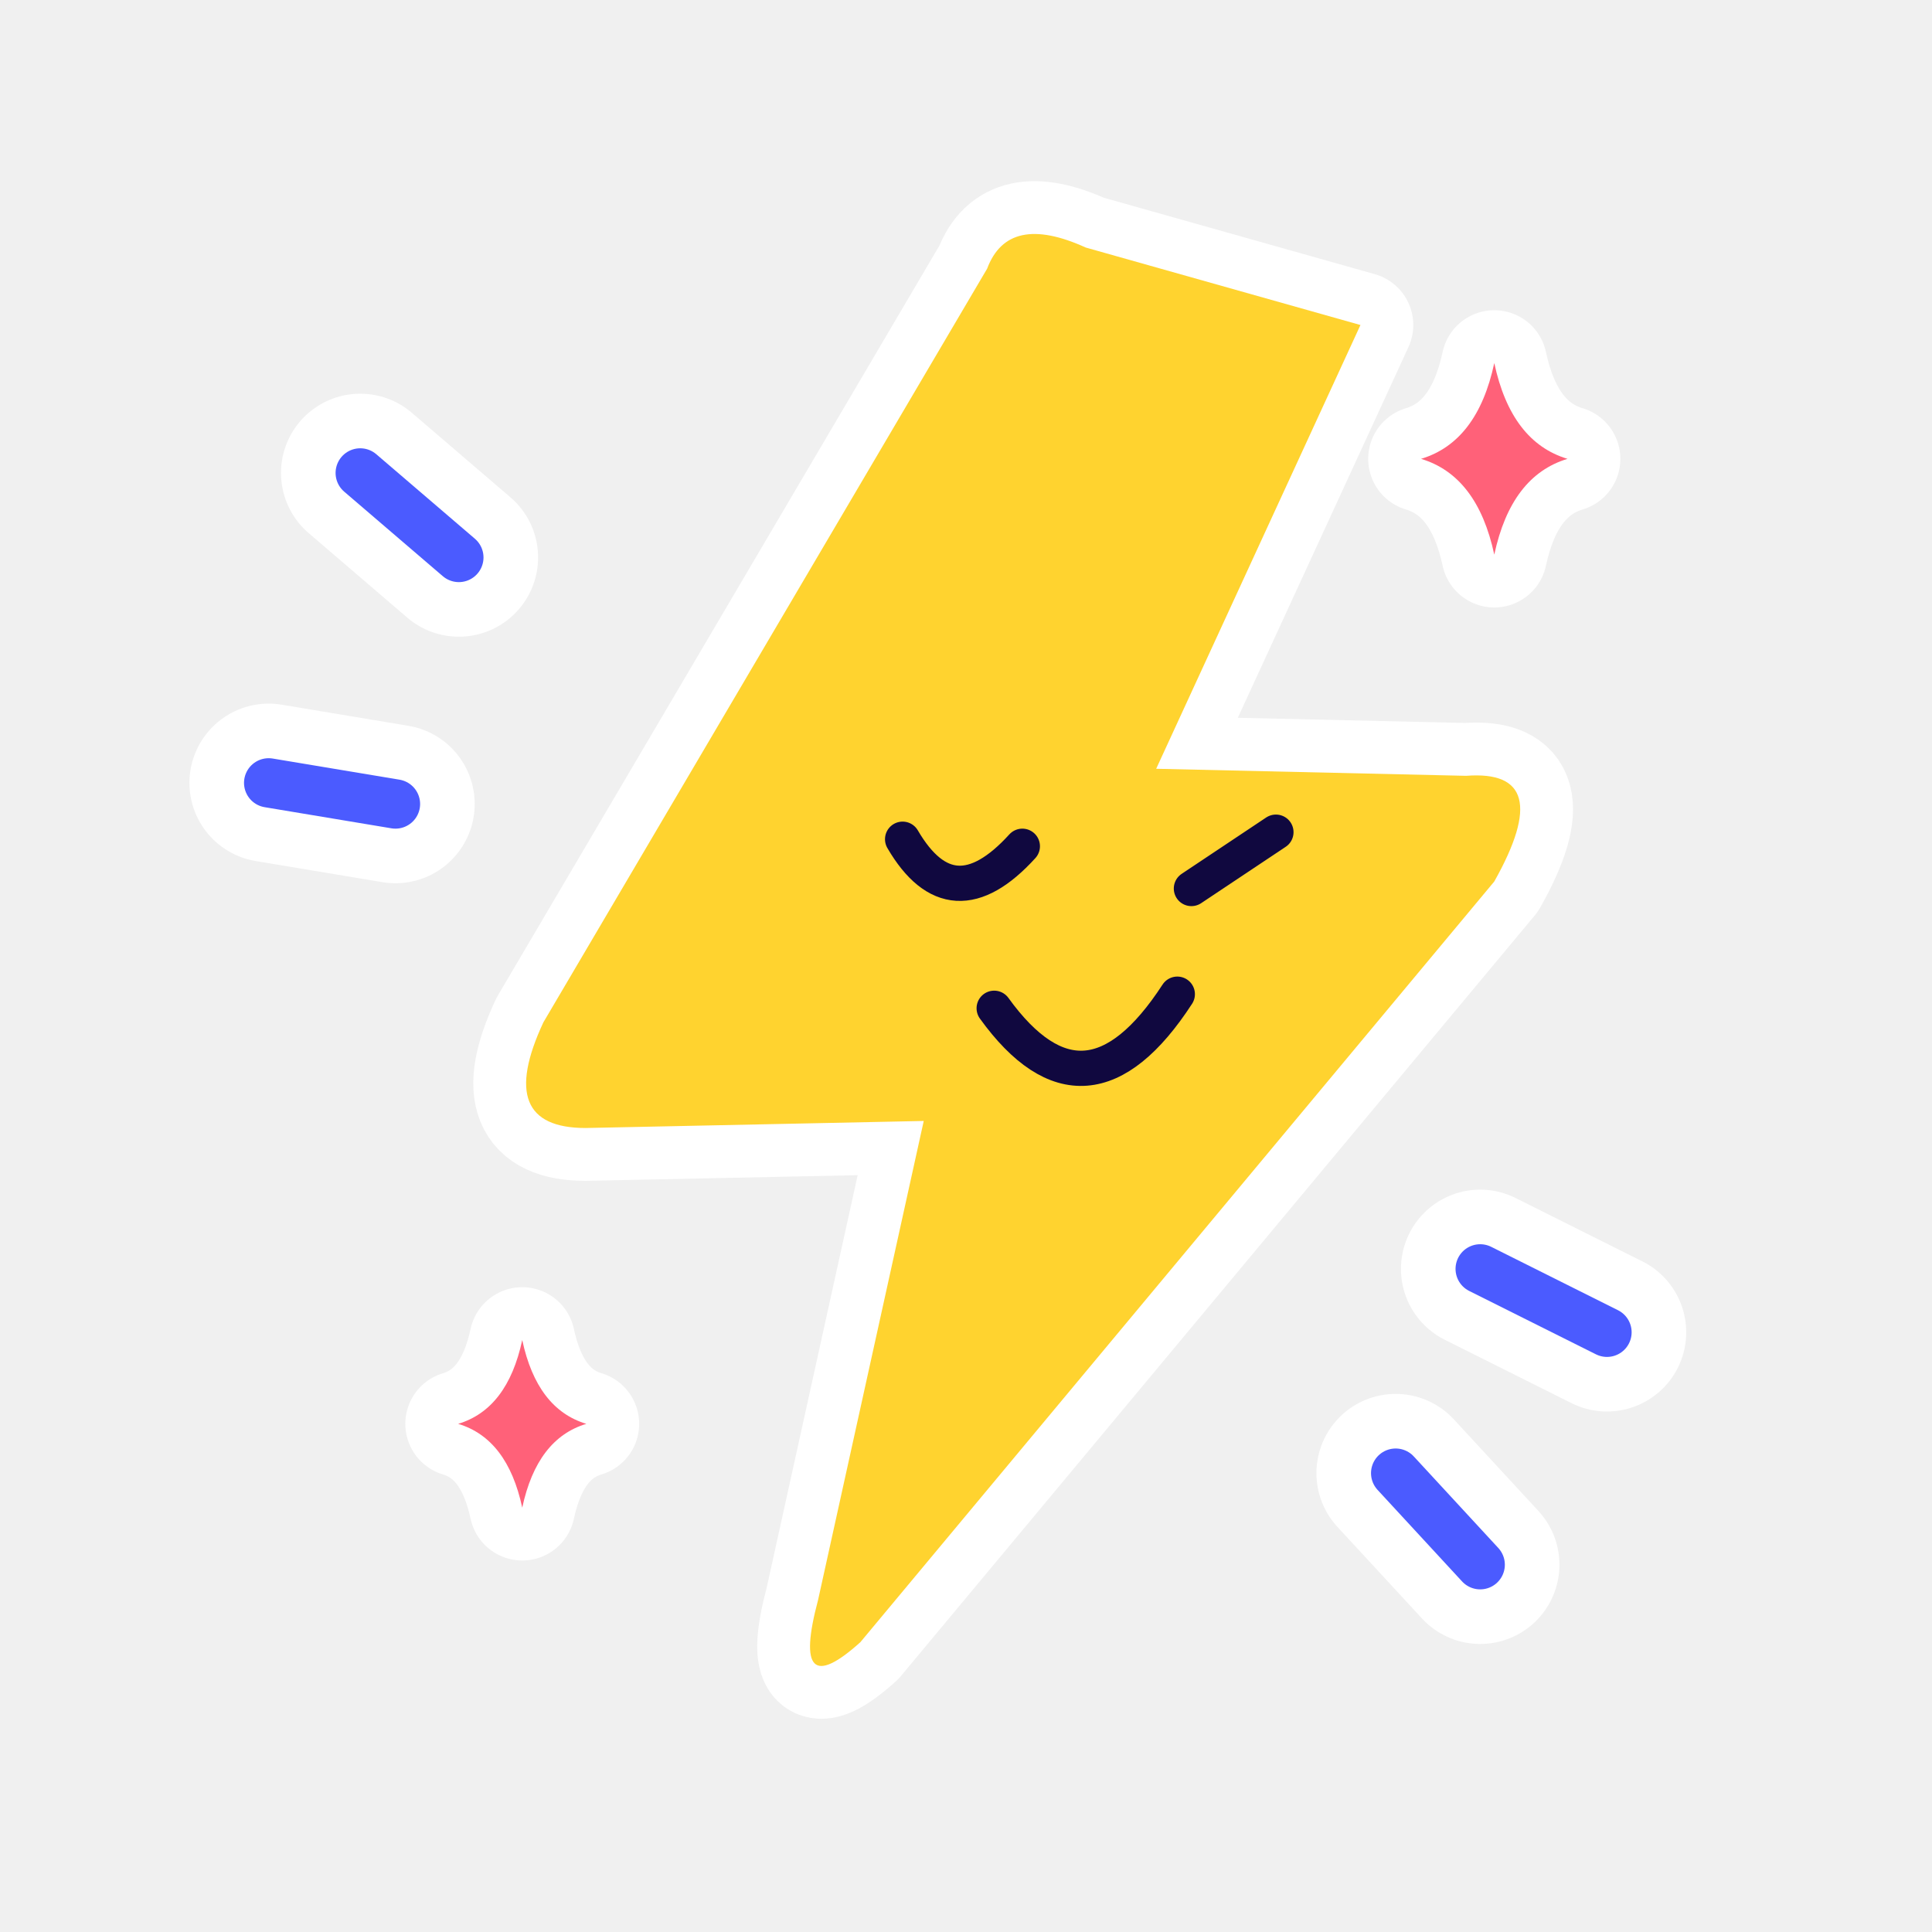
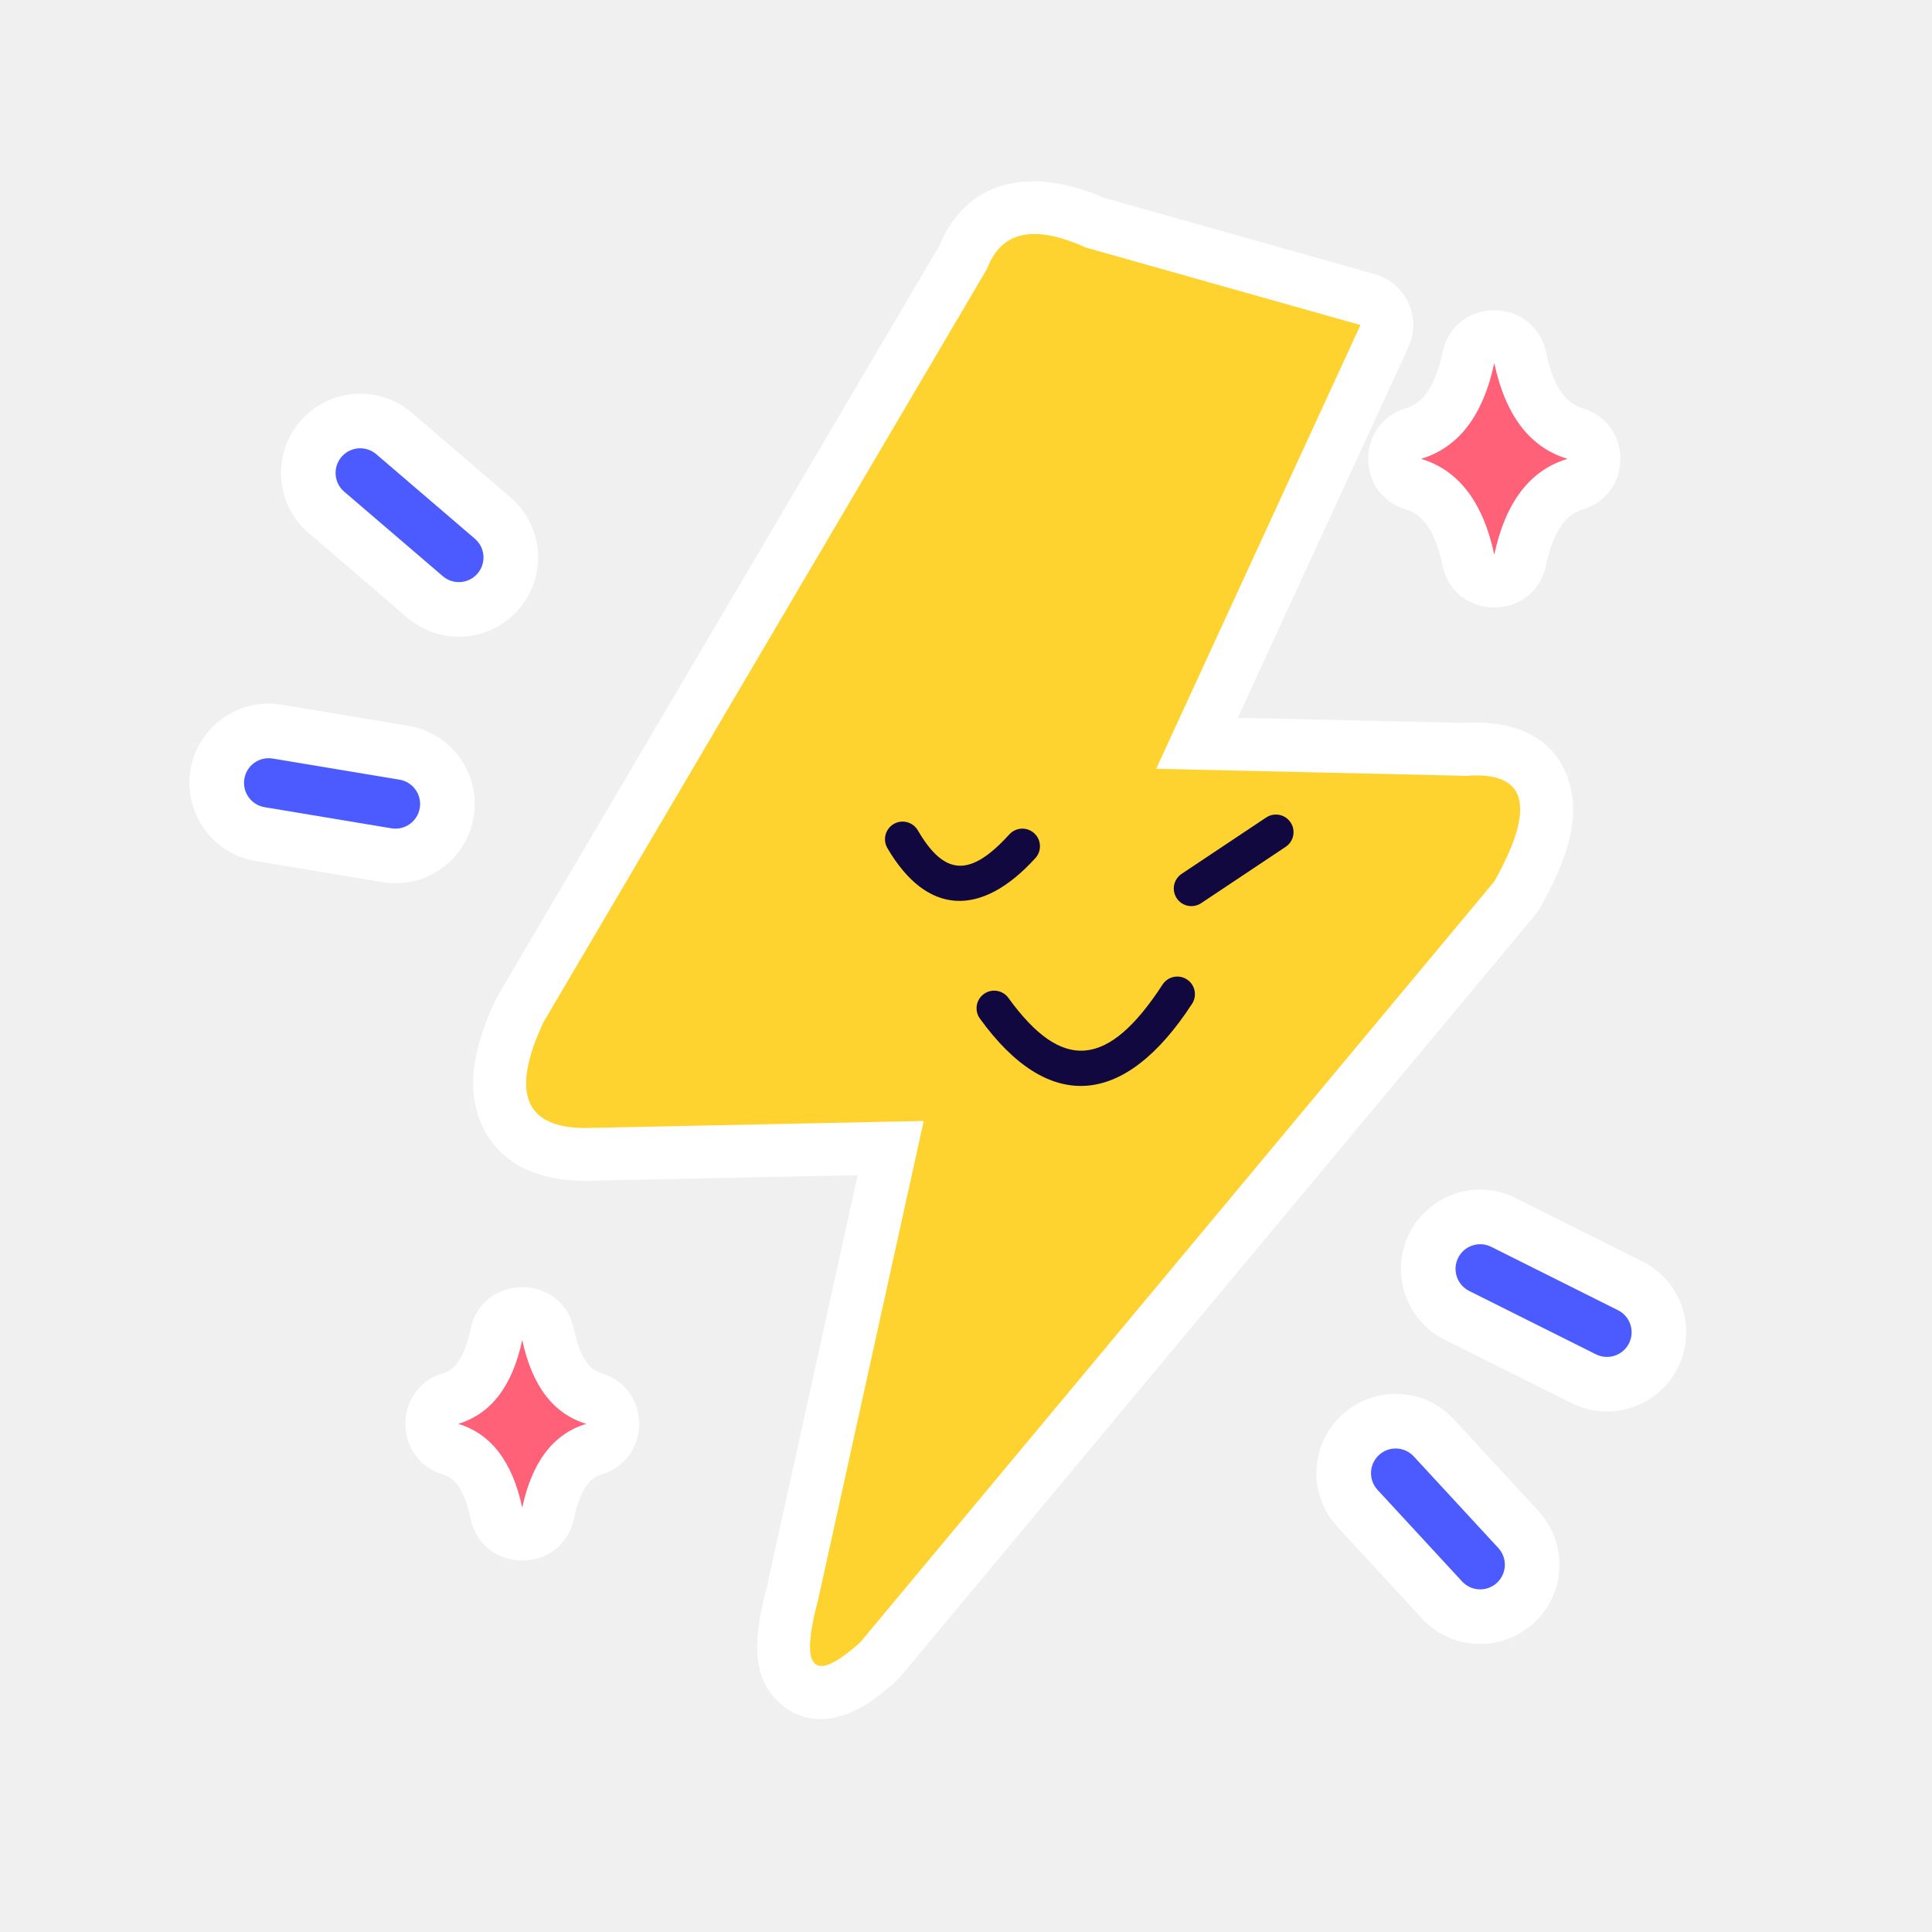
- <svg xmlns="http://www.w3.org/2000/svg" width="256" height="256" viewBox="-8 -8 256 256" fill="none">
+ <svg xmlns="http://www.w3.org/2000/svg" width="256" height="256" viewBox="-8 -8 256 256">
  <g id="white-border">
-     <g>
-       <g transform="translate(8 8) scale(0.933333)">
-         <path d="M123 21 Q126 13 137 18 L176 29 L147 92 L191 93 Q204 92 195 108 L105 216 Q95 225 99 210 L114 142 L66 143 Q53 143 60 128Z" fill="white" stroke="white" stroke-width="14" stroke-linejoin="round" stroke-linecap="round" vector-effect="non-scaling-stroke" />
-         <path d="M111 102 q7 12 17 1 M152 109 l12 -8 M124 126 q13 18 26 -2" fill="none" stroke="white" stroke-width="19.0" stroke-linecap="round" stroke-linejoin="round" vector-effect="non-scaling-stroke" />
-         <path d="M48 62 l-14 -12 M39 97 l-18 -3 M193 163 l18 9 M181 192 l12 13" fill="none" stroke="white" stroke-width="21.0" stroke-linecap="round" stroke-linejoin="round" vector-effect="non-scaling-stroke" />
-         <g transform="translate(195 48) scale(0.8)">
-           <path d="M0 -17 Q3 -3 13 0 Q3 3 0 17 Q-3 3 -13 0 Q-3 -3 0 -17Z" fill="white" stroke="white" stroke-width="14" stroke-linejoin="round" stroke-linecap="round" vector-effect="non-scaling-stroke" />
-         </g>
-         <g transform="translate(57 185) scale(0.7)">
-           <path d="M0 -17 Q3 -3 13 0 Q3 3 0 17 Q-3 3 -13 0 Q-3 -3 0 -17Z" fill="white" stroke="white" stroke-width="14" stroke-linejoin="round" stroke-linecap="round" vector-effect="non-scaling-stroke" />
-         </g>
-       </g>
-     </g>
+     <path fill="white" d="M122.8 27.6Q125.6 20.133 135.867 24.8L172.267 35.067L145.2 93.867L186.267 94.8Q198.4 93.867 190 108.8L106 209.6Q96.667 218 100.4 204L114.4 140.533L69.6 141.467Q57.467 141.467 64 127.467Z" />
+     <path fill="white" d="M129.354 30.058C129.467 29.757 129.525 29.665 129.488 29.7C129.322 29.857 129.092 29.977 128.933 30.011C129.034 29.99 129.34 29.994 129.864 30.096C130.684 30.256 131.729 30.608 132.97 31.173C133.292 31.319 133.626 31.441 133.966 31.537L170.366 41.804L165.908 32.14L138.841 90.94C136.735 95.515 140.005 100.75 145.041 100.865L186.108 101.798C186.34 101.803 186.572 101.797 186.803 101.779C187.403 101.733 187.878 101.736 188.215 101.773C188.352 101.788 188.368 101.792 188.267 101.748C187.499 101.415 186.752 100.569 186.503 99.637C186.442 99.409 186.433 99.289 186.434 99.287C186.416 99.51 186.346 99.862 186.208 100.327C185.829 101.597 185.063 103.299 183.899 105.368L184.622 104.319L100.622 205.119L101.317 204.397C100.709 204.944 100.184 205.376 99.754 205.689C99.457 205.904 99.263 206.023 99.217 206.044C99.311 206 99.448 205.95 99.639 205.899C99.982 205.807 100.379 205.75 100.837 205.75C102.269 205.75 103.76 206.327 104.883 207.45C105.721 208.288 106.131 209.155 106.29 209.922C106.32 210.064 106.331 210.158 106.334 210.213C106.332 210.179 106.333 210.103 106.339 209.988C106.386 209.144 106.654 207.714 107.164 205.804C107.19 205.706 107.214 205.607 107.236 205.508L121.236 142.041C122.212 137.614 118.787 133.44 114.254 133.535L69.454 134.468L69.6 134.467C68.983 134.467 68.477 134.426 68.089 134.357C67.848 134.314 67.711 134.272 67.671 134.253C67.996 134.406 68.423 134.842 68.633 135.367C68.695 135.523 68.715 135.617 68.715 135.625C68.706 135.459 68.726 135.188 68.792 134.817C68.985 133.731 69.493 132.248 70.343 130.427L70.032 131.018L128.832 31.152C129.037 30.803 129.212 30.437 129.354 30.058ZM116.246 25.142L122.8 27.6L116.768 24.048L57.968 123.915C57.855 124.107 57.751 124.304 57.657 124.506C54.737 130.762 53.807 135.998 55.634 140.566C57.825 146.043 62.995 148.467 69.6 148.467L69.746 148.465L114.546 147.532L107.564 139.025L93.564 202.492L93.636 202.196C92.901 204.953 92.469 207.256 92.361 209.212C92.183 212.42 92.743 215.109 94.984 217.35C97.95 220.316 101.703 220.316 105.083 218.756C106.854 217.938 108.651 216.632 110.683 214.803C110.931 214.579 111.163 214.338 111.378 214.081L195.377 113.281C195.65 112.954 195.892 112.603 196.101 112.232C199.731 105.779 201.261 100.643 200.03 96.03C198.346 89.712 192.737 87.282 185.73 87.821L186.426 87.802L145.359 86.868L151.559 96.794L178.625 37.994C180.424 34.087 178.306 29.497 174.167 28.33L137.767 18.063L138.763 18.427C128.643 13.827 119.776 15.727 116.246 25.142Z" />
+     <path fill="white" d="M103.394 107.987C111.099 121.195 124.1 121.96 134.496 110.524C138.025 106.641 137.739 100.633 133.857 97.104C129.975 93.575 123.967 93.861 120.437 97.743C119.512 98.761 118.766 99.39 118.286 99.663C118.245 99.686 118.284 99.67 118.405 99.637C118.678 99.564 119.017 99.528 119.391 99.55C120.133 99.593 120.73 99.841 121.005 100.063C120.95 100.019 120.832 99.899 120.666 99.693C120.408 99.374 120.118 98.947 119.806 98.413C117.162 93.881 111.345 92.35 106.813 94.994C102.281 97.638 100.75 103.455 103.394 107.987ZM155.136 117.638L166.336 110.171C170.702 107.261 171.881 101.362 168.971 96.997C166.061 92.631 160.162 91.452 155.797 94.362L144.597 101.829C140.231 104.739 139.052 110.637 141.962 115.003C144.872 119.368 150.771 120.548 155.136 117.638ZM116.032 131.162C128.186 147.99 144.373 146.745 155.965 128.911C158.825 124.512 157.576 118.627 153.177 115.768C148.778 112.909 142.894 114.157 140.035 118.556C138.519 120.888 137.128 122.519 135.964 123.46C135.578 123.772 135.272 123.963 135.057 124.058C135.011 124.078 135.049 124.068 135.138 124.061C135.27 124.051 135.397 124.065 135.466 124.085C135.398 124.065 135.244 123.992 134.999 123.832C134.051 123.213 132.825 121.962 131.435 120.038C128.363 115.784 122.425 114.827 118.171 117.899C113.918 120.97 112.96 126.909 116.032 131.162Z" />
+     <path fill="white" d="M59.633 57.894L46.567 46.694C42.164 42.921 35.535 43.43 31.761 47.833C27.987 52.236 28.497 58.865 32.9 62.639L45.967 73.839C50.37 77.613 56.998 77.103 60.772 72.7C64.546 68.297 64.036 61.668 59.633 57.894ZM46.126 88.176L29.326 85.376C23.606 84.423 18.196 88.287 17.243 94.007C16.29 99.727 20.154 105.137 25.874 106.09L42.674 108.89C48.394 109.844 53.804 105.98 54.757 100.259C55.71 94.539 51.846 89.13 46.126 88.176ZM183.438 169.525L200.238 177.925C205.424 180.518 211.731 178.416 214.325 173.229C216.918 168.042 214.816 161.735 209.629 159.142L192.829 150.742C187.642 148.148 181.335 150.251 178.742 155.438C176.148 160.624 178.251 166.931 183.438 169.525ZM169.218 194.322L180.418 206.455C184.351 210.716 190.994 210.982 195.255 207.049C199.516 203.115 199.782 196.472 195.849 192.211L184.649 180.078C180.715 175.817 174.072 175.551 169.811 179.484C165.55 183.418 165.285 190.061 169.218 194.322Z" />
+     <path fill="white" d="M190 40.107Q192.24 50.56 199.707 52.8Q192.24 55.04 190 65.493Q187.76 55.04 180.293 52.8Q187.76 50.56 190 40.107Z" />
+     <path fill="white" d="M183.155 41.573C185.141 50.842 190.001 57.196 197.695 59.505L199.707 52.8L197.695 46.095C190.001 48.404 185.141 54.758 183.155 64.027L196.845 64.027C194.858 54.758 189.999 48.404 182.305 46.095L180.293 52.8L182.305 59.505C189.999 57.196 194.858 50.842 196.845 41.573L183.155 41.573ZM196.845 38.64C195.264 31.262 184.736 31.262 183.155 38.64C182.155 43.309 180.543 45.417 178.282 46.095C171.63 48.091 171.63 57.509 178.282 59.505C180.543 60.183 182.155 62.291 183.155 66.96C184.736 74.338 195.264 74.338 196.845 66.96C197.845 62.291 199.457 60.183 201.718 59.505C208.369 57.509 208.369 48.091 201.718 46.095C199.457 45.417 197.845 43.309 196.845 38.64Z" />
+     <path fill="white" d="M61.2 169.56Q63.16 178.707 69.693 180.667Q63.16 182.627 61.2 191.773Q59.24 182.627 52.707 180.667Q59.24 178.707 61.2 169.56Z" />
+     <path fill="white" d="M54.355 171.027C56.155 179.424 60.61 185.25 67.682 187.371L69.693 180.667L67.682 173.962C60.61 176.083 56.155 181.909 54.355 190.307L61.2 191.773L68.045 190.307C66.245 181.909 61.79 176.083 54.718 173.962L52.707 180.667L54.718 187.371C61.79 185.25 66.245 179.424 68.045 171.027L61.2 169.56L54.355 171.027ZM68.045 168.093C66.464 160.716 55.936 160.716 54.355 168.093C53.542 171.891 52.334 173.47 50.695 173.962C44.044 175.957 44.044 185.376 50.695 187.371C52.334 187.863 53.542 189.442 54.355 193.24C55.936 200.618 66.464 200.618 68.045 193.24C68.858 189.442 70.066 187.863 71.705 187.371C78.356 185.376 78.356 175.957 71.705 173.962C70.066 173.47 68.858 171.891 68.045 168.093Z" />
  </g>
  <g id="artwork">
-     <g transform="translate(8 8) scale(0.933333)">
-       <path d="M123 21 Q126 13 137 18 L176 29 L147 92 L191 93 Q204 92 195 108 L105 216 Q95 225 99 210 L114 142 L66 143 Q53 143 60 128Z" fill="#FFD32F" />
-       <path d="M111 102 q7 12 17 1 M152 109 l12 -8 M124 126 q13 18 26 -2" fill="none" stroke="#10083F" stroke-width="5" stroke-linecap="round" stroke-linejoin="round" />
-       <path d="M48 62 l-14 -12 M39 97 l-18 -3 M193 163 l18 9 M181 192 l12 13" fill="none" stroke="#4B5BFF" stroke-width="7" stroke-linecap="round" stroke-linejoin="round" />
-       <g transform="translate(195 48) scale(0.8)">
-         <path d="M0 -17 Q3 -3 13 0 Q3 3 0 17 Q-3 3 -13 0 Q-3 -3 0 -17Z" fill="#FF6179" />
-       </g>
-       <g transform="translate(57 185) scale(0.7)">
-         <path d="M0 -17 Q3 -3 13 0 Q3 3 0 17 Q-3 3 -13 0 Q-3 -3 0 -17Z" fill="#FF6179" />
-       </g>
-     </g>
+     <path fill="#FFD32F" d="M122.8 27.6Q125.6 20.133 135.867 24.8L172.267 35.067L145.2 93.867L186.267 94.8Q198.4 93.867 190 108.8L106 209.6Q96.667 218 100.4 204L114.4 140.533L69.6 141.467Q57.467 141.467 64 127.467Z" />
+     <path fill="#10083F" d="M109.584 104.376C114.763 113.253 121.946 113.675 129.193 105.703C130.06 104.749 129.99 103.274 129.036 102.407C128.083 101.54 126.607 101.61 125.74 102.564C120.543 108.28 117.148 108.081 113.615 102.024C112.966 100.911 111.537 100.535 110.424 101.184C109.311 101.834 108.935 103.263 109.584 104.376ZM151.161 111.675L162.361 104.208C163.433 103.493 163.723 102.045 163.008 100.972C162.293 99.9 160.845 99.61 159.772 100.325L148.572 107.792C147.5 108.507 147.21 109.955 147.925 111.028C148.64 112.1 150.089 112.39 151.161 111.675ZM121.842 126.966C130.929 139.548 141.007 138.773 149.956 125.005C150.659 123.924 150.352 122.479 149.272 121.777C148.191 121.075 146.746 121.381 146.044 122.462C138.815 133.582 132.715 134.051 125.625 124.234C124.87 123.189 123.412 122.954 122.367 123.708C121.322 124.463 121.087 125.921 121.842 126.966Z" />
+     <path fill="#4B5BFF" d="M54.926 63.386L41.859 52.186C40.489 51.012 38.427 51.171 37.253 52.541C36.079 53.911 36.238 55.973 37.607 57.147L50.674 68.347C52.044 69.521 54.106 69.362 55.28 67.993C56.454 66.623 56.296 64.561 54.926 63.386ZM44.937 95.311L28.137 92.511C26.357 92.214 24.674 93.417 24.378 95.196C24.081 96.976 25.283 98.659 27.063 98.956L43.863 101.756C45.643 102.052 47.326 100.85 47.622 99.07C47.919 97.291 46.717 95.608 44.937 95.311ZM186.672 163.055L203.472 171.455C205.086 172.262 207.048 171.608 207.855 169.994C208.662 168.381 208.008 166.418 206.394 165.611L189.594 157.211C187.981 156.405 186.018 157.059 185.211 158.672C184.405 160.286 185.059 162.248 186.672 163.055ZM174.533 189.416L185.733 201.549C186.957 202.875 189.023 202.957 190.349 201.734C191.675 200.51 191.757 198.443 190.534 197.118L179.334 184.984C178.11 183.659 176.043 183.576 174.718 184.8C173.392 186.023 173.309 188.09 174.533 189.416Z" />
+     <path fill="#FF6179" d="M190 40.107Q192.24 50.56 199.707 52.8Q192.24 55.04 190 65.493Q187.76 55.04 180.293 52.8Q187.76 50.56 190 40.107Z" />
+     <path fill="#FF6179" d="M61.2 169.56Q63.16 178.707 69.693 180.667Q63.16 182.627 61.2 191.773Q59.24 182.627 52.707 180.667Q59.24 178.707 61.2 169.56Z" />
  </g>
</svg>
